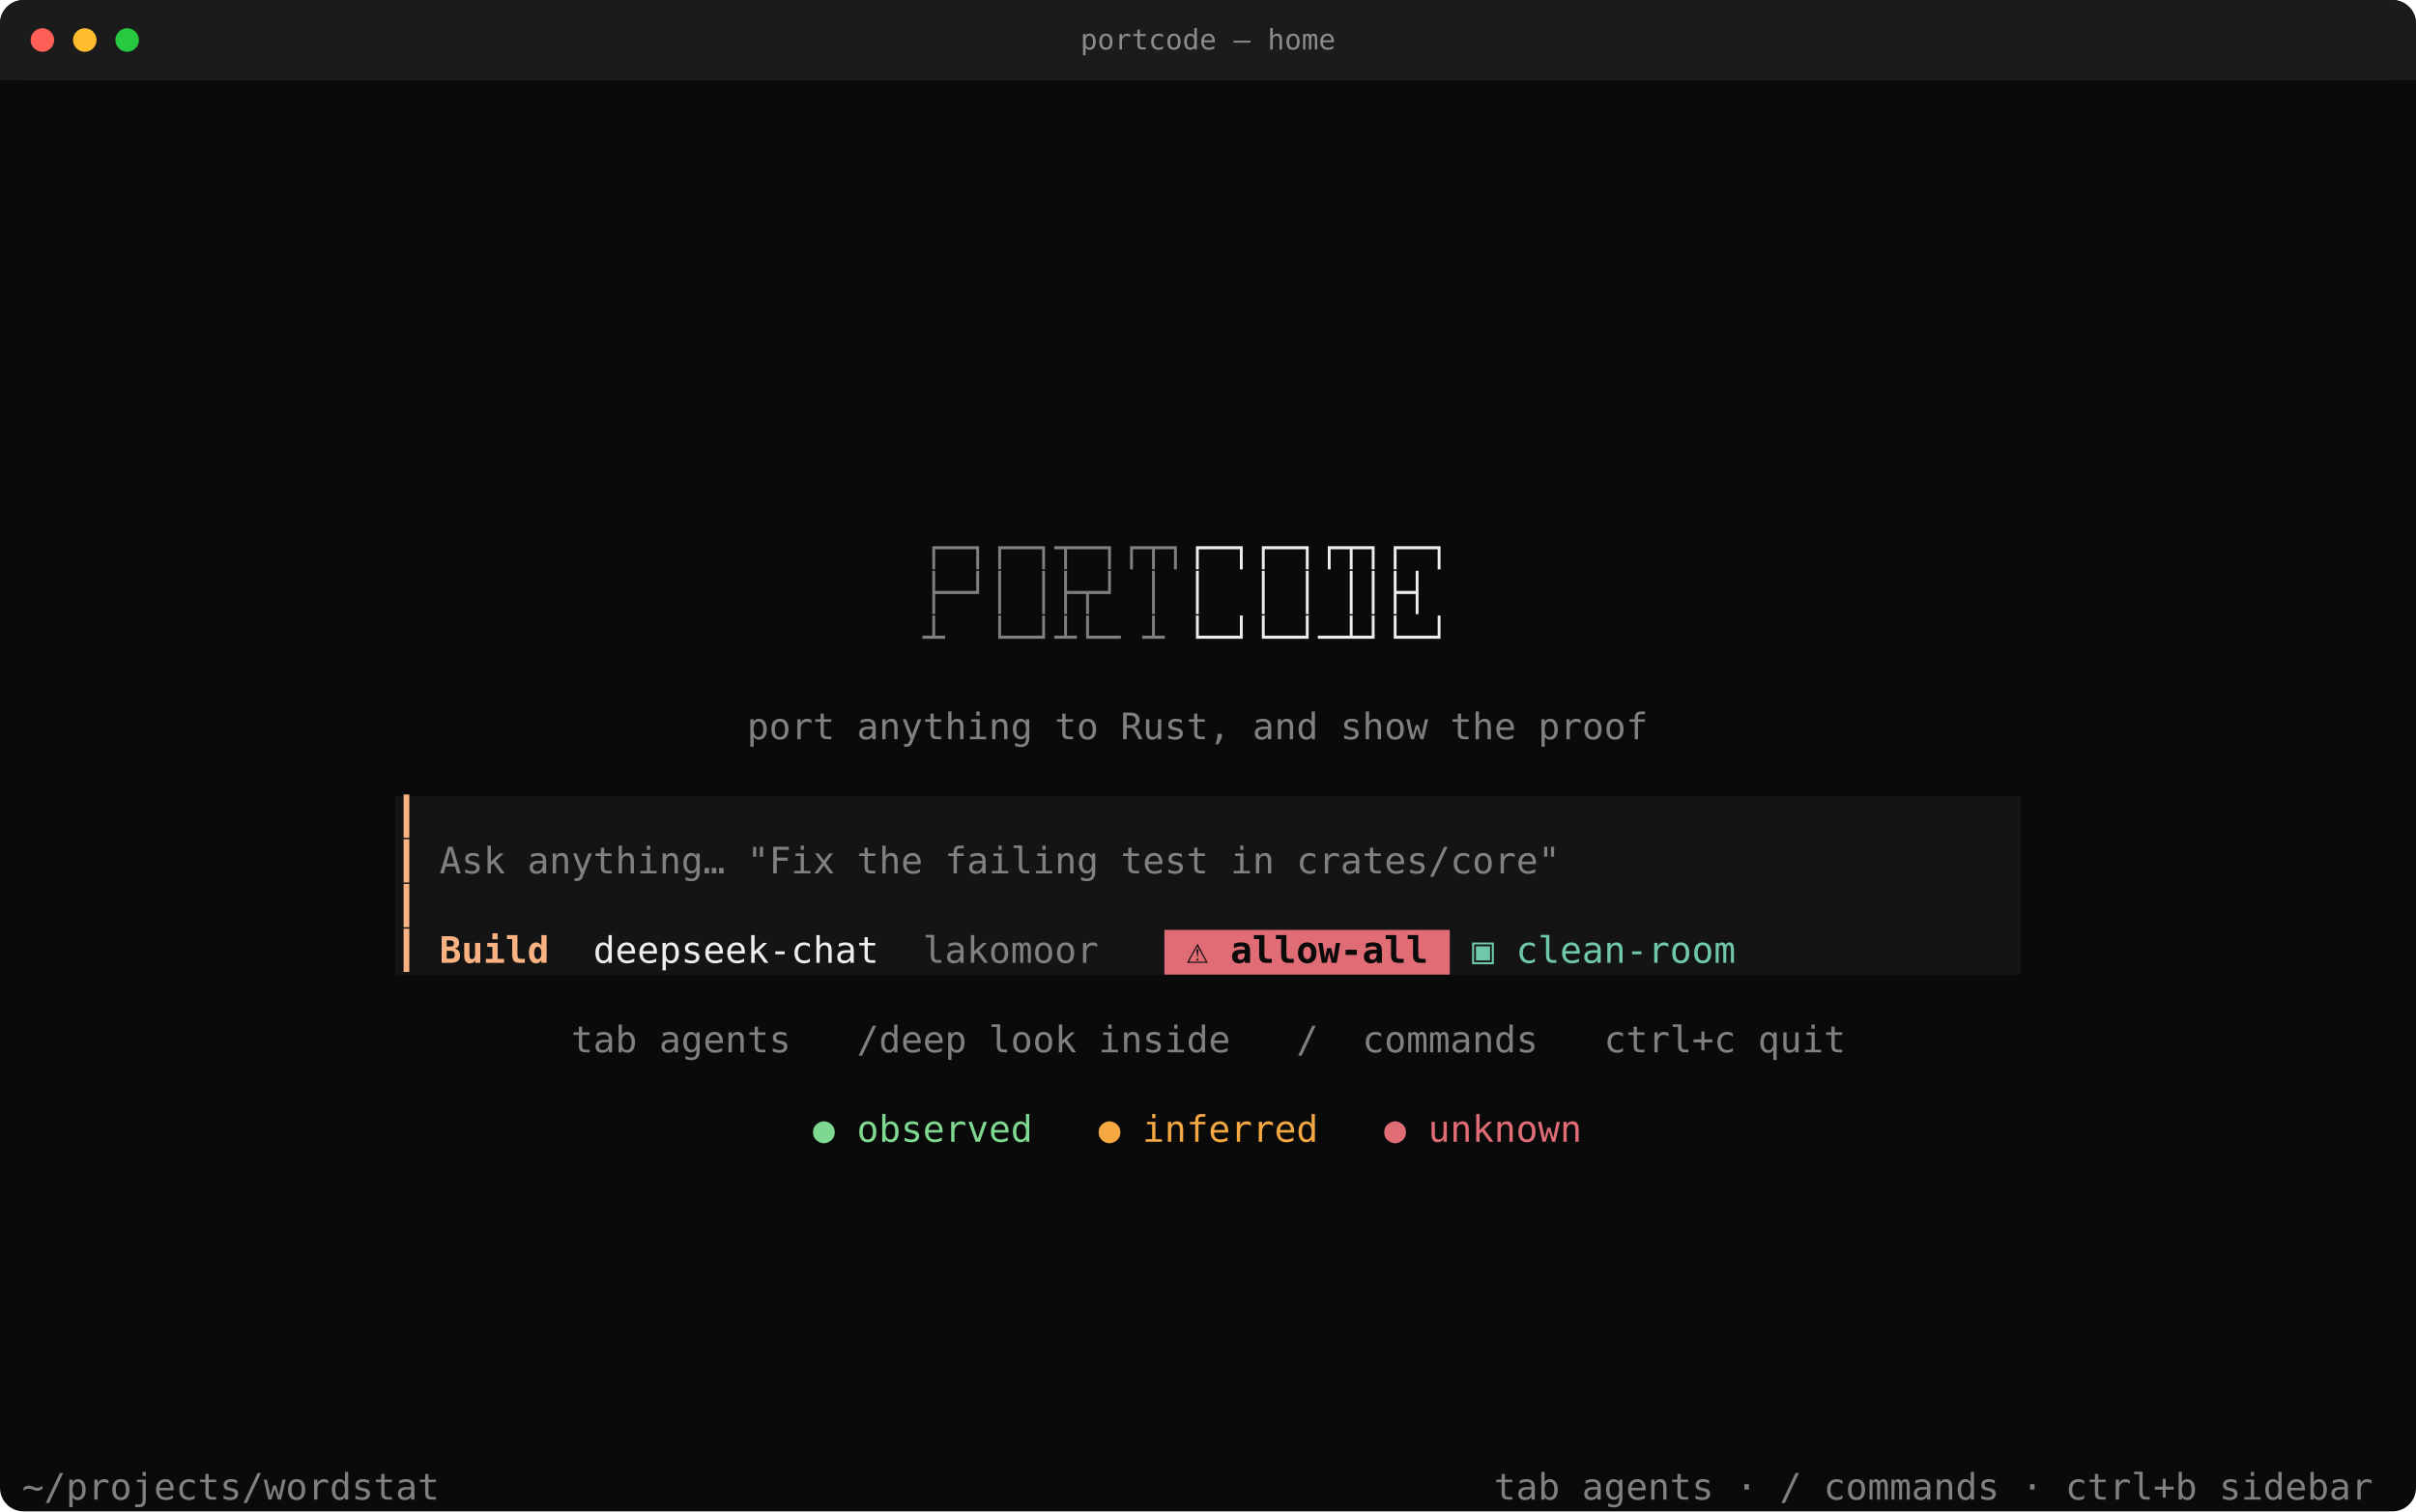
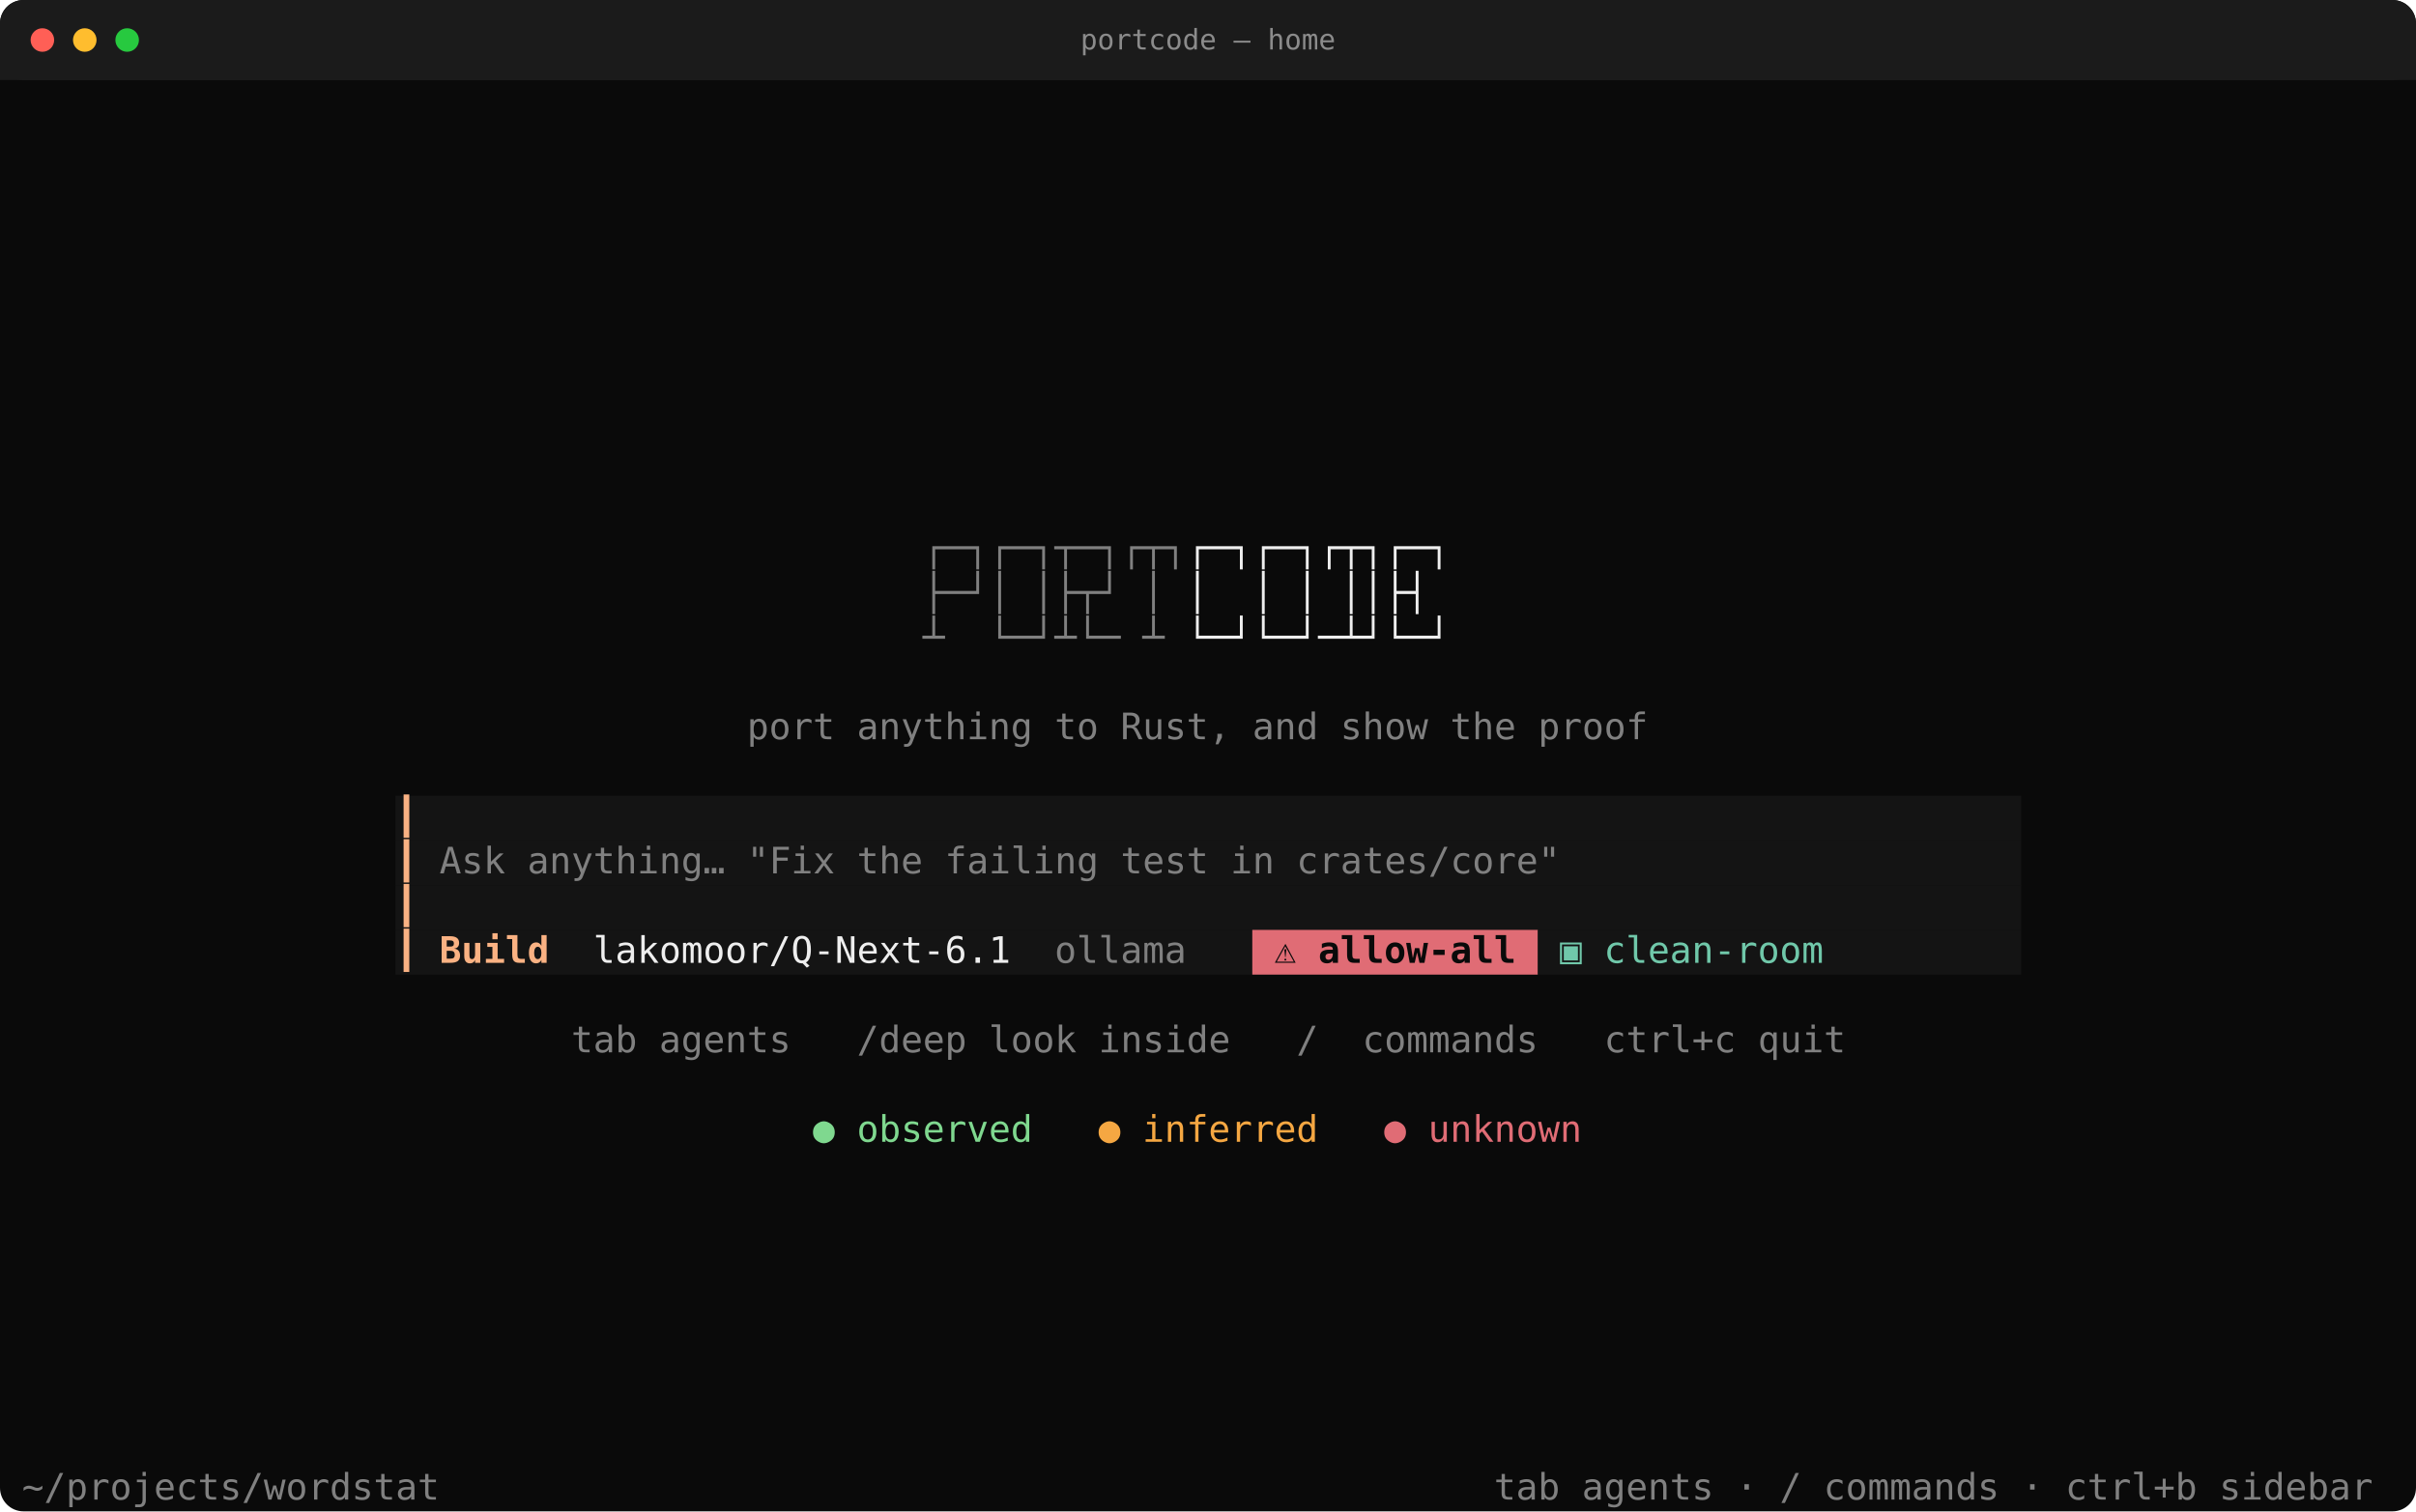
<svg xmlns="http://www.w3.org/2000/svg" width="1026" height="642" viewBox="0 0 1026 642" role="img" aria-label="portcode — home">
  <rect width="1026" height="642" rx="10" fill="#0a0a0a" />
  <rect width="1026" height="34" rx="10" fill="#1b1b1b" />
  <rect y="24" width="1026" height="10" fill="#1b1b1b" />
  <circle cx="18" cy="17" r="5" fill="#ff5f56" />
  <circle cx="36" cy="17" r="5" fill="#ffbd2e" />
  <circle cx="54" cy="17" r="5" fill="#27c93f" />
  <text x="513" y="21" fill="#8b8b8b" font-family="ui-monospace,Menlo,monospace" font-size="12" text-anchor="middle">portcode — home</text>
  <rect x="167.94" y="338.00" width="690.42" height="19" fill="#141414" />
  <rect x="167.94" y="357.00" width="690.42" height="19" fill="#141414" />
  <rect x="167.94" y="376.00" width="690.42" height="19" fill="#141414" />
-   <rect x="167.94" y="395.00" width="326.55" height="19" fill="#141414" />
-   <rect x="494.49" y="395.00" width="121.29" height="19" fill="#e06c75" />
-   <rect x="615.78" y="395.00" width="242.58" height="19" fill="#141414" />
+   <rect x="167.94" y="395.00" width="363.87" height="19" fill="#141414" />
+   <rect x="531.81" y="395.00" width="121.29" height="19" fill="#e06c75" />
+   <rect x="653.10" y="395.00" width="205.26" height="19" fill="#141414" />
  <g font-family="ui-monospace,SFMono-Regular,Menlo,Consolas,'DejaVu Sans Mono',monospace" font-size="15.5" xml:space="preserve">
    <text x="391.86" y="238.00" fill="#808080" textLength="111.96" lengthAdjust="spacingAndGlyphs">┌─┐┌─┐┬─┐┌┬┐</text>
    <text x="503.82" y="238.00" fill="#eeeeee" textLength="111.96" lengthAdjust="spacingAndGlyphs" font-weight="700">┌─┐┌─┐┌┬┐┌─┐</text>
    <text x="391.86" y="257.00" fill="#808080" textLength="111.96" lengthAdjust="spacingAndGlyphs">├─┘│ │├┬┘ │ </text>
    <text x="503.82" y="257.00" fill="#eeeeee" textLength="111.96" lengthAdjust="spacingAndGlyphs" font-weight="700">│  │ │ ││├┤ </text>
    <text x="391.86" y="276.00" fill="#808080" textLength="111.96" lengthAdjust="spacingAndGlyphs">┴  └─┘┴└─ ┴ </text>
    <text x="503.82" y="276.00" fill="#eeeeee" textLength="111.96" lengthAdjust="spacingAndGlyphs" font-weight="700">└─┘└─┘─┴┘└─┘</text>
    <text x="317.22" y="314.00" fill="#808080" textLength="382.53" lengthAdjust="spacingAndGlyphs">port anything to Rust, and show the proof</text>
    <text x="167.94" y="352.00" fill="#fab283" textLength="9.33" lengthAdjust="spacingAndGlyphs">┃</text>
    <text x="167.94" y="371.00" fill="#fab283" textLength="9.33" lengthAdjust="spacingAndGlyphs">┃</text>
    <text x="177.27" y="371.00" fill="#808080" textLength="485.16" lengthAdjust="spacingAndGlyphs"> Ask anything… "Fix the failing test in crates/core"</text>
    <text x="167.94" y="390.00" fill="#fab283" textLength="9.33" lengthAdjust="spacingAndGlyphs">┃</text>
    <text x="167.94" y="409.00" fill="#fab283" textLength="9.33" lengthAdjust="spacingAndGlyphs">┃</text>
    <text x="186.60" y="409.00" fill="#fab283" textLength="46.65" lengthAdjust="spacingAndGlyphs" font-weight="700">Build</text>
-     <text x="233.25" y="409.00" fill="#eeeeee" textLength="139.95" lengthAdjust="spacingAndGlyphs">  deepseek-chat</text>
-     <text x="373.20" y="409.00" fill="#808080" textLength="93.30" lengthAdjust="spacingAndGlyphs">  lakomoor</text>
-     <text x="494.49" y="409.00" fill="#0a0a0a" textLength="121.29" lengthAdjust="spacingAndGlyphs" font-weight="700"> ⚠ allow-all </text>
-     <text x="625.11" y="409.00" fill="#70c8aa" textLength="111.96" lengthAdjust="spacingAndGlyphs">▣ clean-room</text>
+     <text x="233.25" y="409.00" fill="#eeeeee" textLength="195.93" lengthAdjust="spacingAndGlyphs">  lakomoor/Q-Next-6.1</text>
+     <text x="429.18" y="409.00" fill="#808080" textLength="74.64" lengthAdjust="spacingAndGlyphs">  ollama</text>
+     <text x="531.81" y="409.00" fill="#0a0a0a" textLength="121.29" lengthAdjust="spacingAndGlyphs" font-weight="700"> ⚠ allow-all </text>
+     <text x="662.43" y="409.00" fill="#70c8aa" textLength="111.96" lengthAdjust="spacingAndGlyphs">▣ clean-room</text>
    <text x="242.58" y="447.00" fill="#808080" textLength="541.14" lengthAdjust="spacingAndGlyphs">tab agents   /deep look inside   /  commands   ctrl+c quit</text>
    <text x="345.21" y="485.00" fill="#7fd88f" textLength="93.30" lengthAdjust="spacingAndGlyphs">● observed</text>
    <text x="438.51" y="485.00" fill="#f5a742" textLength="121.29" lengthAdjust="spacingAndGlyphs">   ● inferred</text>
    <text x="559.80" y="485.00" fill="#e06c75" textLength="111.96" lengthAdjust="spacingAndGlyphs">   ● unknown</text>
    <text x="0.00" y="637.00" fill="#808080" textLength="186.60" lengthAdjust="spacingAndGlyphs"> ~/projects/wordstat</text>
    <text x="634.44" y="637.00" fill="#808080" textLength="391.86" lengthAdjust="spacingAndGlyphs">tab agents · / commands · ctrl+b sidebar  </text>
  </g>
</svg>
